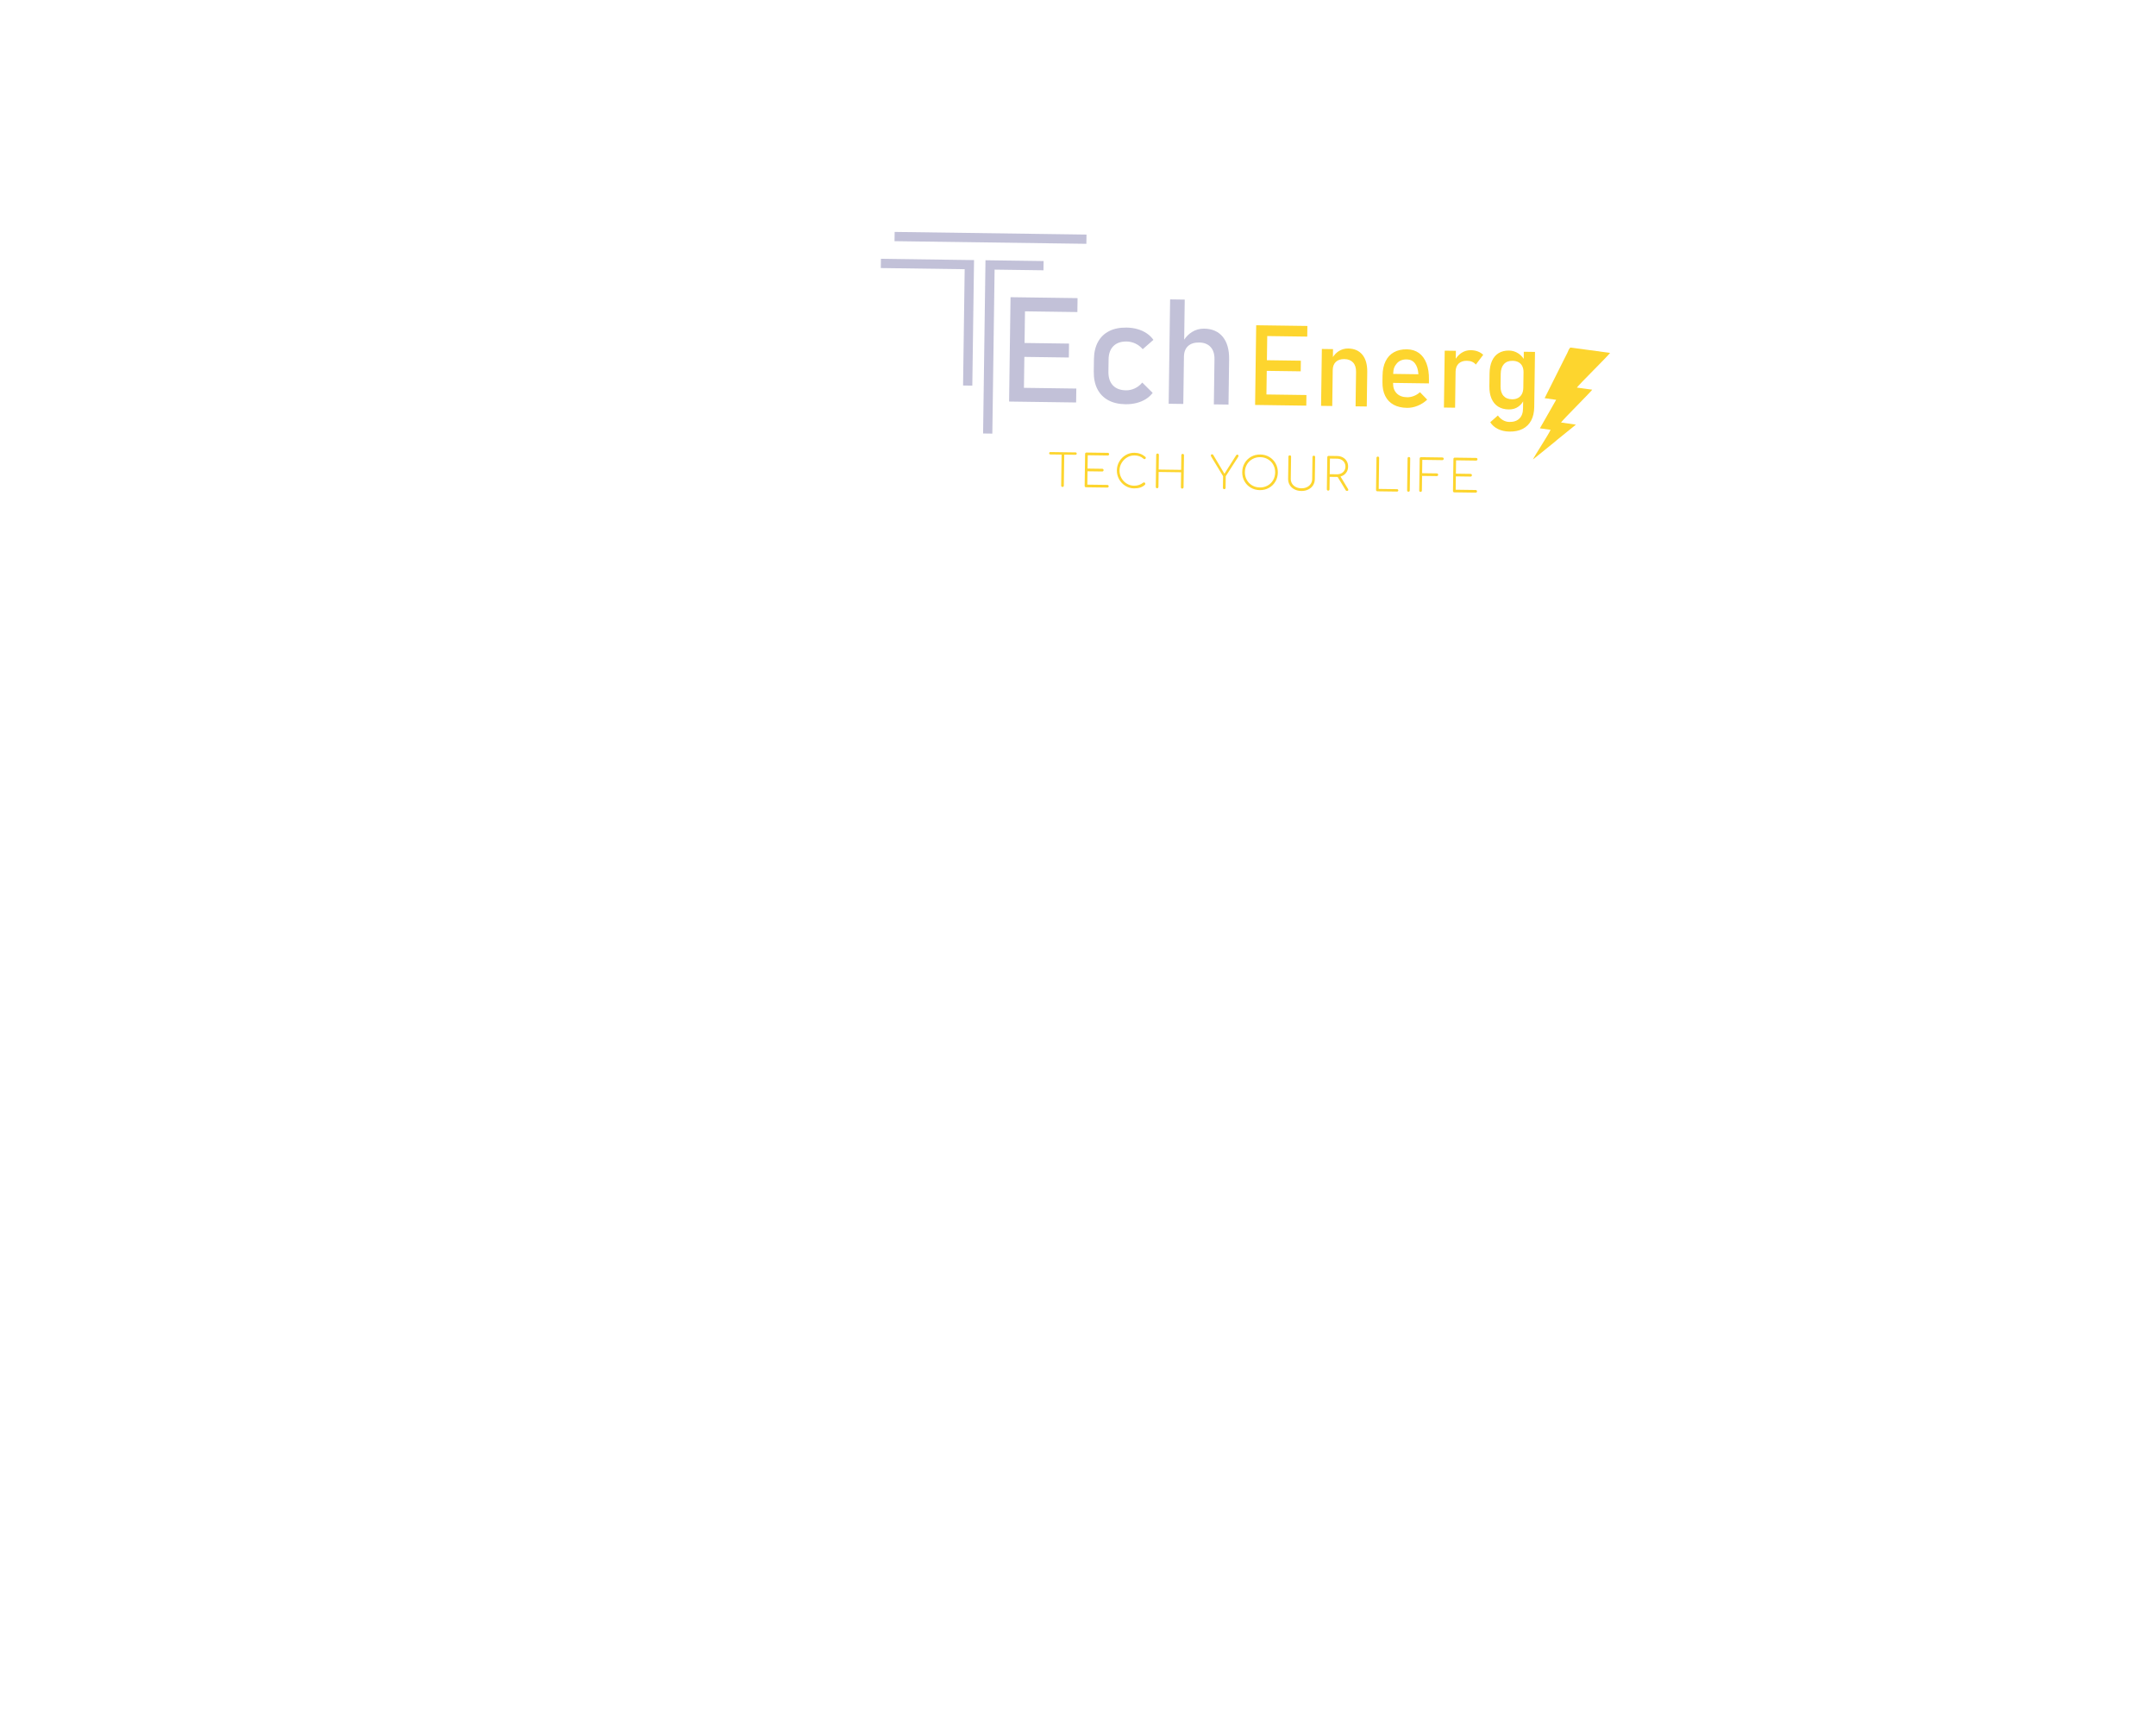
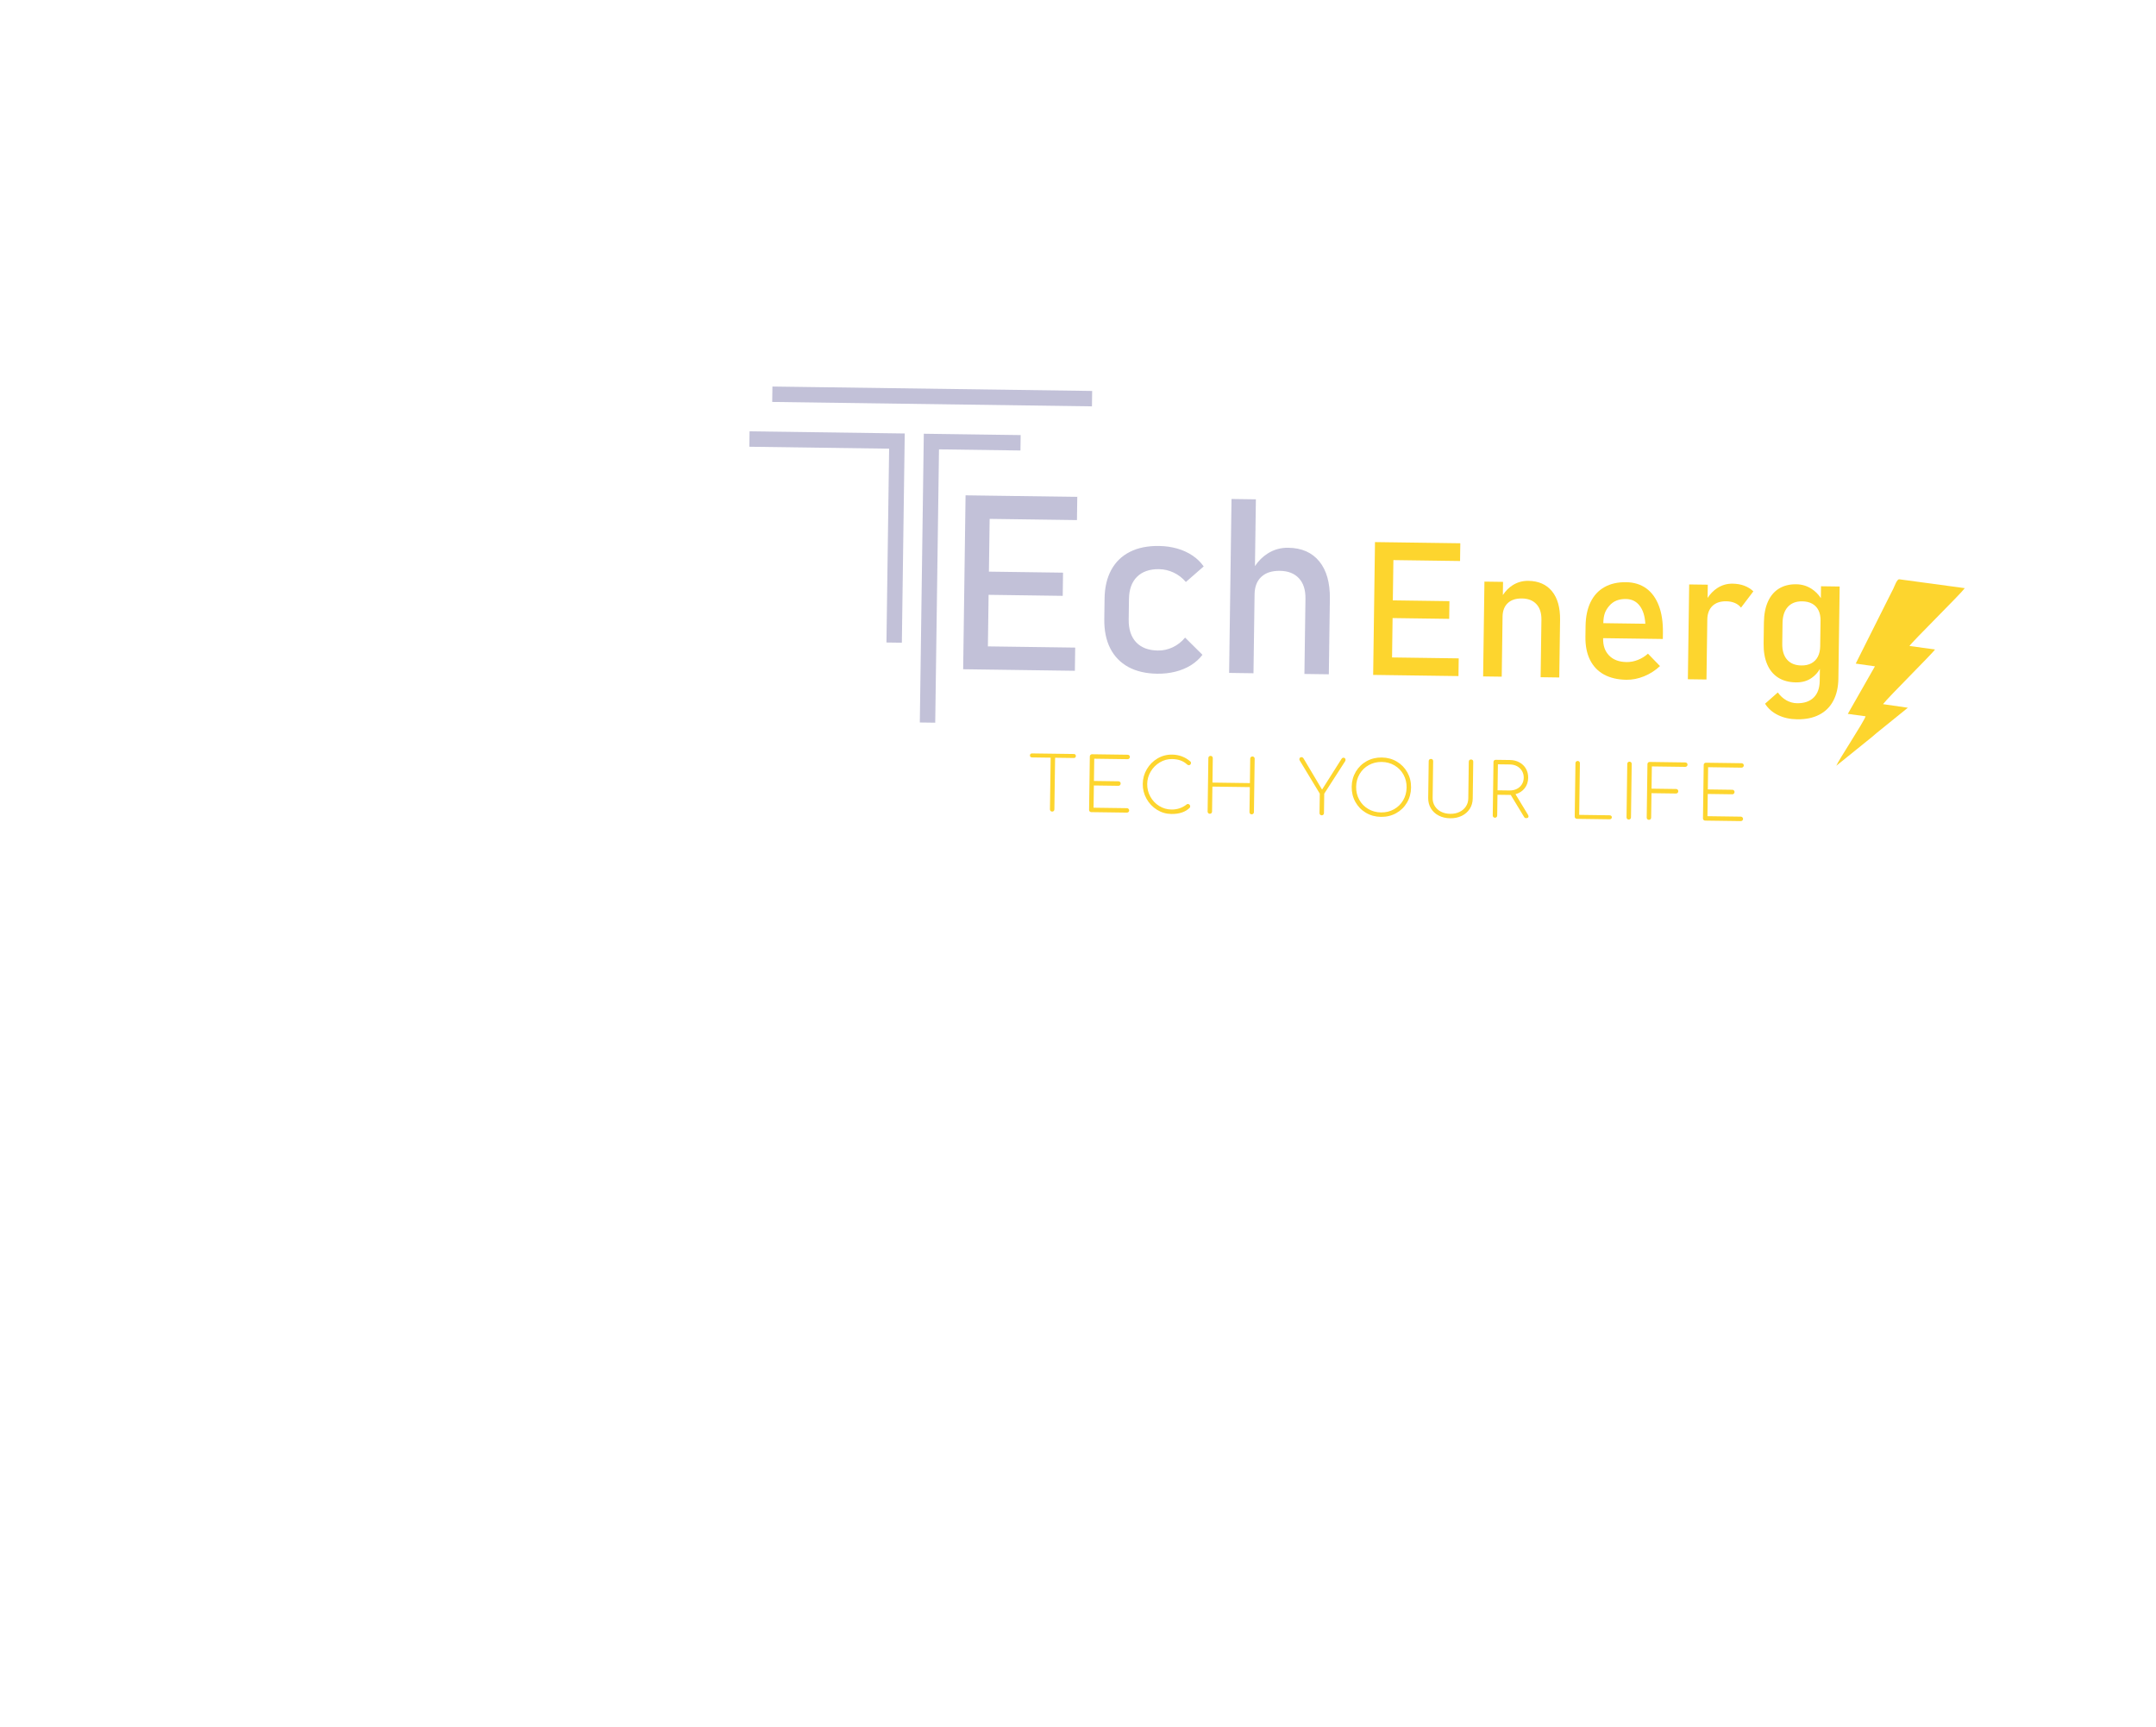
- <svg xmlns="http://www.w3.org/2000/svg" xml:space="preserve" width="500.686mm" height="400.903mm" version="1.1" style="shape-rendering:geometricPrecision; text-rendering:geometricPrecision; image-rendering:optimizeQuality; fill-rule:evenodd; clip-rule:evenodd" viewBox="0 0 20000.6 50000.28">
+ <svg xmlns="http://www.w3.org/2000/svg" xml:space="preserve" width="500.686mm" height="400.903mm" version="1.1" style="shape-rendering:geometricPrecision; text-rendering:geometricPrecision; image-rendering:optimizeQuality; fill-rule:evenodd; clip-rule:evenodd" viewBox="0 0 20000.6 30000.28">
  <defs>
    <style type="text/css">
   
    .fil2 {fill:#FDD52E}
    .fil1 {fill:#FDD52E;fill-rule:nonzero}
    .fil0 {fill:#C2C1D8;fill-rule:nonzero}
   
  </style>
  </defs>
  <g id="Camada_x0020_1">
    <path class="fil0" d="M8252.06 8608.15l218.46 3.02 1517.2 20.94 -5.57 403.59 -1517.2 -20.94 -12.65 916.42 1288.08 17.78 -5.56 402.87 -1288.08 -17.78 -12.36 895.85 1517.18 20.94 -5.56 402.87 -1517.18 -20.94 -218.48 -3.01 -205.69 -2.84 41.72 -3021.6 205.69 2.83zm-3562.1 -1892.81l5556.41 76.69 -3.71 267.69 -5556.39 -76.69 3.69 -267.69zm2898.39 823.91l1415.44 19.54 -3.7 267.69 -1415.43 -19.54 -65.53 4748.67 -267.71 -3.69 65.56 -4748.67 3.69 -267.7 267.68 3.7zm-916.83 3623.17l46.48 -3367.44 -2429.33 -33.53 3.69 -267.69 2429.34 33.53 267.68 3.69 -3.69 267.7 -46.47 3367.43 -267.7 -3.69zm4705.41 542.25c-196.48,-2.71 -364.07,-41.9 -502.08,-116.88 -138.01,-75.69 -242.94,-183.56 -314.77,-325.01 -71.12,-140.75 -105.68,-310.06 -102.95,-507.97l4.91 -355.35c2.7,-195.76 41.89,-361.93 116.85,-499.24 75.67,-138.01 183.54,-242.22 323.55,-312.66 140.05,-71.13 308.65,-104.98 505.13,-102.27 112.07,1.55 217.55,16.48 316.48,44.81 98.94,28.33 187.06,68.56 265.79,121.43 78.02,52.15 143.11,115.48 194.61,189.26l-309.5 270.29c-60.05,-70.36 -130.25,-124.54 -211.99,-163.27 -81.07,-37.99 -165.92,-58.33 -254.59,-59.56 -163.14,-2.25 -290.71,42.1 -382.08,132.36 -91.34,90.25 -137.79,218.03 -140.09,384.71l-4.92 355.35c-2.33,170.24 40.52,302.07 127.93,396.22 88.07,94.14 215.09,142.72 379.64,144.99 90.09,1.25 176.21,-18.14 258.33,-56.72 82.83,-39.3 153.83,-95.09 214.44,-168.02l301.62 299.29c-54.91,71.59 -122.41,131.67 -201.85,181.65 -80.14,49.27 -169.33,86.36 -269,111.22 -99.64,24.87 -204.12,36.91 -315.46,35.37zm2576.18 -1303.13c2.1,-152.5 -35.28,-270.78 -113.59,-354.86 -77.57,-84.08 -187.64,-127.46 -330.2,-129.43 -139.04,-1.92 -245.94,32.8 -322.83,104.09 -76.17,70.6 -115.88,172.22 -117.7,303.44l-18.93 1371.77 -423.44 -5.84 41.71 -3021.6 423.43 5.84 -16.02 1160.08c60.86,-91.06 134.22,-163.96 220.84,-218.67 108.07,-68.76 227.01,-101.87 357.49,-100.07 234.08,3.24 413.89,82.33 540.16,237.31 126.27,154.99 187.12,372.2 183.28,651.67l-18.08 1309.35 -424.16 -5.85 18.04 -1307.23z" />
    <polygon class="fil1" points="15161.53,9417.86 15318.63,9420.03 15485.44,9422.33 16644.03,9438.32 16639.76,9746.51 15481.2,9730.52 15471.53,10430.33 16455.16,10443.9 16450.9,10751.55 15467.29,10737.98 15457.85,11422.08 16616.41,11438.07 16612.17,11745.72 15453.59,11729.73 15286.77,11727.43 15129.68,11725.26 " />
    <path class="fil1" d="M17063.36 10104.49l323.34 4.47 -3.16 229.24c46.49,-71.07 102.53,-127.84 168.67,-170.07 82.54,-52.51 173.34,-78.33 273.03,-76.96 178.73,2.47 316.05,62.87 412.46,181.22 96.43,118.35 142.9,284.22 139.95,497.62l-13.79 999.89 -323.91 -4.47 13.78 -998.25c1.59,-116.45 -26.94,-206.78 -86.75,-270.98 -59.24,-64.21 -143.29,-97.34 -252.15,-98.85 -106.17,-1.46 -187.8,25.59 -246.54,81.13 -58.19,54.98 -88.54,133.66 -89.94,234.96l-14.39 1042.66 -323.33 -4.47 22.73 -1647.14z" />
    <path class="fil1" d="M19129.36 10826.44l730.13 10.08 0 0c-7.89,-134.46 -41.11,-239.47 -99.66,-314.49 -58.58,-75.59 -138.2,-114.06 -238.95,-115.45 -122.43,-1.69 -218.31,37.07 -286.58,116.85 -68.27,79.23 -102.92,155.67 -104.94,303.01zm-3.61 260.54c-1.88,136.5 33.17,227.44 103.65,301.01 71.04,74.13 172.9,112.37 305.05,114.19 65.55,0.91 130.74,-11.73 195.56,-37.4 64.82,-25.1 123.3,-61.67 174.85,-108.63l0 0 209.4 215.79 0 0c-82.34,76.88 -174.71,136.28 -277.12,177.67 -101.88,41.38 -204.55,61.63 -306.93,60.22 -152.21,-2.1 -282.35,-32.6 -389.34,-90.96 -106.99,-58.91 -188.15,-143.99 -242.96,-255.28 -55.36,-111.27 -81.68,-244.91 -79.51,-401.44l2.55 -185.79c2.25,-163.03 31.26,-301.86 87.56,-416.48 55.75,-114.63 136.05,-201.27 240.87,-259.95 104.28,-58.7 229.81,-87.31 375.52,-85.3 137.58,1.9 254.65,38.19 351.18,107.78 96.01,70.13 168.85,170.81 218.5,301.51 49.68,130.73 72.98,287.6 70.45,469.58l-1.47 107.81 -1037.81 -14.33z" />
    <path class="fil1" d="M20621.4 10153.6l323.35 4.47 -3.16 229.7c46.26,-70.35 101.57,-126.83 165.95,-169.49 81.46,-53.6 170.67,-79.45 267.61,-78.11 75.3,1.04 143.39,12.81 203.76,35.32 60.36,22.51 113,55.18 157.91,98.07l-214.65 283.09c-28.2,-35.63 -64.12,-62.66 -107.22,-81.12 -43.08,-18.49 -92.78,-28.39 -150.21,-29.18 -102.38,-1.41 -182.37,26.21 -240.03,81.76 -57.11,56.1 -86.92,134.22 -88.3,234.44l-14.4 1042.66 -323.33 -4.47 22.72 -1647.14z" />
    <path class="fil1" d="M22475.6 11855.35c-120.78,-1.66 -223.32,-29.62 -307.65,-82.78 -84.31,-53.73 -148.25,-130.98 -191.29,-232.35 -43.01,-100.81 -63.55,-221.91 -61.6,-362.74l5 -362.9c1.97,-141.91 25.31,-262.93 70.01,-362.54 44.72,-100.16 109.15,-175.65 192.74,-227.05 83.6,-50.85 183.62,-76.01 300.08,-74.4 97.49,1.35 186.51,28.03 266.52,80.06 63.14,41.07 116.67,94.51 160.31,160.81l2.84 -206.23 323.91 4.47 -22.05 1597.85c-2.1,151.12 -31.52,280.73 -88.8,387.75 -56.72,107.02 -138.57,188.23 -245.5,242.56 -106.39,54.88 -234.06,80.74 -383.56,78.67 -123.5,-1.7 -234.22,-25.98 -331.08,-73.37 -97.4,-47.4 -172.33,-113.43 -225.36,-197.59l221.58 -195.22c41.98,58.55 91.74,104.2 149.8,136.95 58.6,32.24 119.57,49.33 184.04,50.22 124.03,1.71 220.37,-31.09 289.01,-98.39 68.65,-67.32 103.58,-163.26 105.29,-288.39l2.9 -209.53c-33.58,60.51 -80.53,112.22 -140.84,155.07 -75.49,54.22 -167.41,80.58 -276.3,79.07zm428.7 -1072.15l0.05 -3.25c0.54,-67.97 -11.11,-127.16 -35.48,-176.55 -24.8,-49.64 -61.1,-88.08 -108.94,-114.74 -47.84,-26.66 -105.63,-40.46 -174.41,-41.4 -107.24,-1.49 -190.05,30.96 -250,96.76 -59.41,65.82 -89.97,159.12 -91.63,279.36l-4.95 358.57c-1.64,119.7 26.34,212.73 83.94,278.54 58.13,65.8 140.01,99.44 247.26,100.92 68.78,0.95 126.92,-11.79 175.51,-38.2 48.58,-26.43 85.94,-64.37 112.12,-114.93 25.73,-49.78 39.02,-109.17 40.37,-178.69l0.05 -3.33 6.11 -443.06z" />
    <path class="fil2" d="M23515.83 11529.01l333.55 47.31 -471.02 825.93 309.02 42.19c-31.74,100.1 -476.34,770.54 -509.17,859.49l620.65 -500.77c27.95,-24.13 48.56,-42.5 76.88,-65.97l545.73 -441.46 -431.41 -62.37c96.06,-126.3 870.21,-890.55 903.5,-950.06l-443.8 -60.27c38.35,-66.78 889.93,-904.41 961.57,-1004.77l-1137.75 -153.96c-41.76,-5.63 -83.94,121.71 -103.15,160.26 -32.77,65.77 -62.9,123.41 -94.66,186.83l-559.94 1117.62z" />
    <path class="fil1" d="M9929.15 13099.33c10.26,0.14 18.56,3.47 25,9.99 6.35,6.52 9.45,14.92 9.31,25.26 -0.16,10.26 -3.49,18.65 -10.01,24.99 -6.6,6.35 -15,9.45 -25.25,9.31l-325.85 -4.5 -12.39 897.57c-0.16,11.13 -3.93,20.3 -11.35,27.5 -7.39,7.2 -16.67,10.73 -27.8,10.57 -11.11,-0.15 -20.38,-3.93 -27.58,-11.33 -7.1,-7.41 -10.64,-16.67 -10.48,-27.8l12.39 -897.58 -325.85 -4.49c-10.27,-0.14 -18.66,-3.48 -24.99,-10 -6.35,-6.52 -9.46,-15 -9.31,-25.26 0.14,-10.35 3.47,-18.65 10,-24.99 6.52,-6.35 15,-9.45 25.26,-9.31l728.9 10.07zm301.98 1010.08c-11.22,-0.15 -20.38,-3.93 -27.58,-11.33 -7.2,-7.41 -10.74,-16.67 -10.57,-27.8l12.81 -928.53c0.15,-11.13 3.94,-20.29 11.33,-27.49 7.41,-7.21 16.68,-10.73 27.88,-10.58l619.38 8.55c10.34,0.15 19.24,3.92 26.88,11.33 7.64,7.41 11.34,16.68 11.18,27.81 -0.13,10.34 -4.08,19.25 -11.93,26.88 -7.85,7.63 -16.86,11.42 -27.21,11.27l-580.75 -8.01 -5.33 386.27 426.26 5.89c11.13,0.15 20.3,3.93 27.5,11.33 7.2,7.41 10.72,16.67 10.57,27.89 -0.16,11.13 -3.93,20.47 -11.35,28.1 -7.4,7.64 -16.68,11.43 -27.81,11.27l-426.26 -5.88 -5.33 386.28 580.76 8.01c10.35,0.14 19.24,4.18 26.87,12.02 7.63,7.76 11.34,16.86 11.19,27.2 -0.14,11.13 -4.1,20.29 -11.93,27.49 -7.85,7.2 -16.86,10.72 -27.2,10.58l-619.36 -8.55zm1390.86 32.07c-90.14,-1.24 -173.46,-25.79 -250.1,-73.63 -76.66,-47.84 -137.16,-111.8 -181.53,-191.81 -44.46,-80.09 -65.98,-166.04 -64.71,-257.85 1.27,-91.9 24.97,-177.05 71.1,-255.37 46.21,-78.4 108.02,-140.42 185.52,-186.13 77.41,-45.72 162.16,-67.94 253.97,-66.67 120.24,1.66 225.69,41.29 316.53,118.98 7.65,6.1 11.37,14.76 11.2,25.89 -0.13,10.35 -3.65,19.51 -10.64,27.59 -6.97,7.99 -16.51,11.95 -28.5,11.78 -9.48,-0.13 -20.11,-5.41 -32.04,-15.83 -64.41,-59.33 -150.24,-89.73 -257.62,-91.21 -75.55,-1.04 -146.42,18.15 -212.63,57.68 -66.28,39.43 -119.19,92.52 -158.71,159.37 -39.54,66.93 -59.92,138.57 -60.97,214.99 -1.09,78.94 17.02,152.41 54.34,220.31 37.24,67.91 88.4,122.09 153.59,162.47 65.09,40.38 135.85,61.1 212.28,62.15 101.29,1.4 190.56,-28.67 267.85,-90.3 6.06,-4.18 12.52,-6.27 19.4,-6.17 10.34,0.14 19.5,4.09 27.57,11.94 8.06,7.86 12.01,17.39 11.87,28.52 -0.17,11.21 -3.33,20.12 -9.43,26.91 -74.82,72.88 -180.96,108.29 -318.34,106.39zm668.93 -3.64c-11.21,-0.15 -20.38,-3.93 -27.58,-11.33 -7.21,-7.41 -10.72,-16.67 -10.58,-27.8l12.82 -928.53c0.16,-11.13 3.93,-20.29 11.34,-27.49 7.4,-7.21 16.66,-10.73 27.89,-10.58 11.13,0.16 20.28,3.94 27.5,11.34 7.2,7.4 10.72,16.67 10.56,27.8l-5.87 424.96 650.33 8.98 5.86 -424.96c0.15,-11.13 3.94,-20.3 11.33,-27.5 7.4,-7.2 16.68,-10.73 27.81,-10.57 10.34,0.14 19.34,3.92 26.88,11.32 7.64,7.41 11.42,16.68 11.27,27.81l-12.81 928.53c-0.17,11.13 -4.2,20.29 -12.03,27.48 -7.75,7.2 -16.86,10.73 -27.2,10.58 -11.13,-0.15 -20.29,-3.93 -27.5,-11.33 -7.2,-7.41 -10.73,-16.67 -10.56,-27.8l5.99 -434.01 -650.33 -8.97 -5.99 434c-0.14,11.13 -3.93,20.3 -11.33,27.5 -7.4,7.2 -16.67,10.73 -27.8,10.57zm2324.25 -973.84c10.34,0.15 18.64,3.65 24.98,10.61 6.34,6.96 9.44,15.61 9.29,25.95 -0.13,9.39 -2.42,17.54 -6.76,24.35l-363.27 564.29 -4.66 337.42c-0.16,11.12 -3.93,20.29 -11.35,27.49 -7.39,7.2 -16.66,10.73 -27.88,10.57 -11.13,-0.15 -20.3,-3.93 -27.5,-11.33 -7.2,-7.41 -10.72,-16.67 -10.56,-27.8l4.66 -337.42 -347.56 -574.1c-5,-9.55 -7.5,-17.67 -7.41,-24.54 0.15,-10.35 3.74,-18.9 10.7,-25.68 6.96,-6.77 15.97,-10.04 27.19,-9.88 11.13,0.15 21.31,5.42 30.64,15.9l326.01 547.98 335.76 -529.89c6.21,-9.31 12.03,-15.66 17.65,-19.06 5.69,-3.32 12.33,-4.96 20.07,-4.86zm650.68 1027.77c-97.02,-1.34 -184.44,-25.06 -262.41,-71.27 -77.89,-46.12 -138.85,-108.79 -182.88,-187.92 -43.96,-79.21 -65.26,-167.33 -63.92,-264.27 1.33,-96.16 25.04,-183.22 71.17,-261.2 46.21,-77.88 108.87,-138.84 188.01,-182.88 79.2,-43.95 167.24,-65.26 264.26,-63.92 96.16,1.33 183.22,25.05 261.2,71.17 77.88,46.21 138.84,108.88 182.88,188.01 43.95,79.21 65.27,166.9 63.95,263.05 -1.34,96.94 -25.08,184.44 -71.19,262.41 -46.22,77.89 -108.89,138.85 -188,182.8 -79.22,44.04 -166.91,65.35 -263.07,64.02zm1.07 -77.29c81.54,1.13 156.15,-16.88 223.61,-54.21 67.48,-37.25 120.81,-89.12 159.89,-155.54 39.19,-66.41 59.26,-140.92 60.4,-223.25 1.11,-81.64 -16.9,-156.15 -54.23,-223.62 -37.25,-67.47 -89.11,-120.8 -155.54,-159.89 -66.41,-39.18 -140.48,-59.33 -222.02,-60.46 -82.43,-1.13 -157.37,16.96 -224.85,54.29 -67.47,37.25 -120.79,89.12 -159.89,155.54 -39.18,66.41 -59.33,140.4 -60.44,222.03 -1.14,82.34 16.95,157.37 54.27,224.84 37.25,67.47 89.13,120.8 155.54,159.89 66.41,39.18 140.84,59.25 223.26,60.38zm1200.7 101.62c-74.69,-1.03 -141.26,-16.73 -199.62,-47.19 -58.46,-30.46 -103.61,-72.3 -135.48,-125.52 -31.88,-53.23 -47.4,-113.79 -46.45,-181.6l8.8 -638.75c0.17,-12 3.96,-21.43 11.36,-28.2 7.39,-6.76 16.65,-10.03 27.88,-9.87 11.98,0.16 21.34,3.68 28.11,10.65 6.77,6.96 10.11,16.48 9.94,28.48l-8.8 638.75c-0.72,52.34 11.75,99.3 37.35,140.87 25.61,41.57 61.67,74.33 108.12,98.1 46.46,23.86 99.78,36.16 159.84,36.99 60.09,0.83 113.72,-10 160.8,-32.56 47.1,-22.48 84.24,-54.23 111.4,-95.08 27.17,-40.84 41.12,-87.43 41.84,-139.77l8.83 -638.75c0.16,-12 3.94,-21.42 11.33,-28.19 7.41,-6.77 16.67,-10.03 27.88,-9.88 12.01,0.17 21.44,3.69 28.21,10.65 6.77,6.97 10.03,16.49 9.87,28.49l-8.83 638.75c-0.92,67.81 -18.27,127.92 -52.05,180.24 -33.76,52.32 -80.33,92.89 -139.5,121.73 -59.18,28.83 -126.15,42.69 -200.83,41.66zm1352.24 -61.16c6.69,12.09 9.95,21.96 9.84,29.7 -0.13,9.48 -3.88,16.73 -11.26,21.76 -7.27,5.03 -17.84,7.49 -31.58,7.3 -8.59,-0.12 -15.44,-1.95 -20.52,-5.41 -5.18,-3.55 -9.79,-8.75 -13.96,-15.67l-231.78 -381.9 -23.12 -0.32 -207.36 -2.86 -4.97 360.63c-0.16,11.12 -3.76,20.29 -10.73,27.5 -6.97,7.21 -16.41,10.73 -28.4,10.56 -11.23,-0.15 -20.38,-3.93 -27.59,-11.33 -7.2,-7.41 -10.73,-16.67 -10.57,-27.8l12.82 -928.53c0.16,-11.99 3.94,-21.42 11.33,-28.19 7.41,-6.76 16.67,-10.03 27.88,-9.87l245.95 3.39c61.83,0.85 117.02,14.49 165.53,40.9 48.6,26.41 86.35,63.01 113.19,109.73 26.83,46.81 39.84,99.77 39.01,158.98 -0.97,70.42 -21.36,130.92 -61.1,181.41 -39.84,50.59 -92.82,84.81 -159.26,102.76l216.65 357.26zm-321.31 -421.74c47.2,0.65 89.41,-8.25 126.54,-26.61 37.2,-18.44 66.52,-44.64 88.04,-78.69 21.52,-34.06 32.56,-72.51 33.15,-115.46 0.61,-43.73 -9.37,-83.17 -29.93,-118.24 -20.56,-35.07 -49.13,-62.51 -85.82,-82.32 -36.59,-19.81 -78.54,-30.04 -125.74,-30.69l-207.36 -2.86 -6.23 452 207.35 2.87zm1171.89 492.7c-10.33,-0.15 -19.33,-3.92 -26.88,-11.33 -7.63,-7.41 -11.43,-16.68 -11.26,-27.81l12.8 -928.53c0.16,-11.12 4.2,-20.29 12.03,-27.48 7.76,-7.2 16.85,-10.73 27.2,-10.58 11.12,0.15 20.3,3.93 27.5,11.33 7.2,7.41 10.72,16.67 10.56,27.8l-12.38 897.58 529.3 7.3c11.13,0.15 20.29,3.5 27.51,10.03 7.21,6.54 10.74,15.02 10.6,25.28 -0.13,10.35 -3.9,18.64 -11.3,24.97 -7.39,6.34 -16.64,9.43 -27.77,9.27l-567.91 -7.83zm900.45 12.42c-11.22,-0.15 -20.38,-3.93 -27.58,-11.33 -7.2,-7.41 -10.73,-16.67 -10.57,-27.8l12.81 -928.53c0.15,-11.13 3.94,-20.29 11.33,-27.49 7.41,-7.2 16.68,-10.73 27.89,-10.57 11.12,0.15 20.3,3.93 27.5,11.33 7.2,7.41 10.72,16.67 10.57,27.8l-12.81 928.52c-0.16,11.13 -3.93,20.3 -11.35,27.5 -7.39,7.2 -16.66,10.73 -27.79,10.57zm350.54 4.84c-11.13,-0.15 -20.28,-3.93 -27.5,-11.33 -7.2,-7.41 -10.72,-16.67 -10.56,-27.8l12.82 -928.53c0.14,-11.13 3.93,-20.29 11.33,-27.49 7.4,-7.21 16.67,-10.73 27.8,-10.58l619.45 8.55c10.25,0.15 19.25,3.92 26.88,11.33 7.64,7.41 11.34,16.68 11.18,27.81 -0.13,10.34 -4.09,19.25 -11.93,26.88 -7.84,7.63 -16.95,11.42 -27.2,11.27l-580.85 -8.01 -5.34 386.27 426.28 5.89c11.21,0.15 20.38,3.93 27.59,11.33 7.2,7.41 10.71,16.67 10.57,27.89 -0.16,11.13 -3.95,20.47 -11.35,28.1 -7.42,7.64 -16.69,11.43 -27.89,11.27l-426.28 -5.88 -5.87 424.96c-0.14,11.13 -3.93,20.3 -11.32,27.5 -7.32,7.2 -16.68,10.73 -27.81,10.57zm977.83 13.5c-11.23,-0.16 -20.38,-3.94 -27.58,-11.34 -7.21,-7.4 -10.74,-16.67 -10.58,-27.8l12.82 -928.52c0.14,-11.13 3.93,-20.3 11.33,-27.5 7.41,-7.2 16.68,-10.72 27.88,-10.57l619.37 8.55c10.35,0.14 19.25,3.92 26.88,11.33 7.65,7.41 11.35,16.67 11.18,27.8 -0.13,10.35 -4.08,19.25 -11.92,26.88 -7.86,7.63 -16.87,11.42 -27.21,11.28l-580.76 -8.02 -5.33 386.28 426.26 5.88c11.13,0.16 20.31,3.94 27.5,11.34 7.2,7.4 10.73,16.67 10.58,27.88 -0.16,11.13 -3.93,20.47 -11.35,28.11 -7.4,7.64 -16.67,11.42 -27.81,11.27l-426.26 -5.89 -5.33 386.28 580.76 8.02c10.34,0.14 19.24,4.18 26.87,12.02 7.64,7.76 11.34,16.85 11.19,27.2 -0.15,11.13 -4.11,20.29 -11.94,27.49 -7.85,7.19 -16.85,10.72 -27.2,10.58l-619.35 -8.55z" />
  </g>
</svg>
